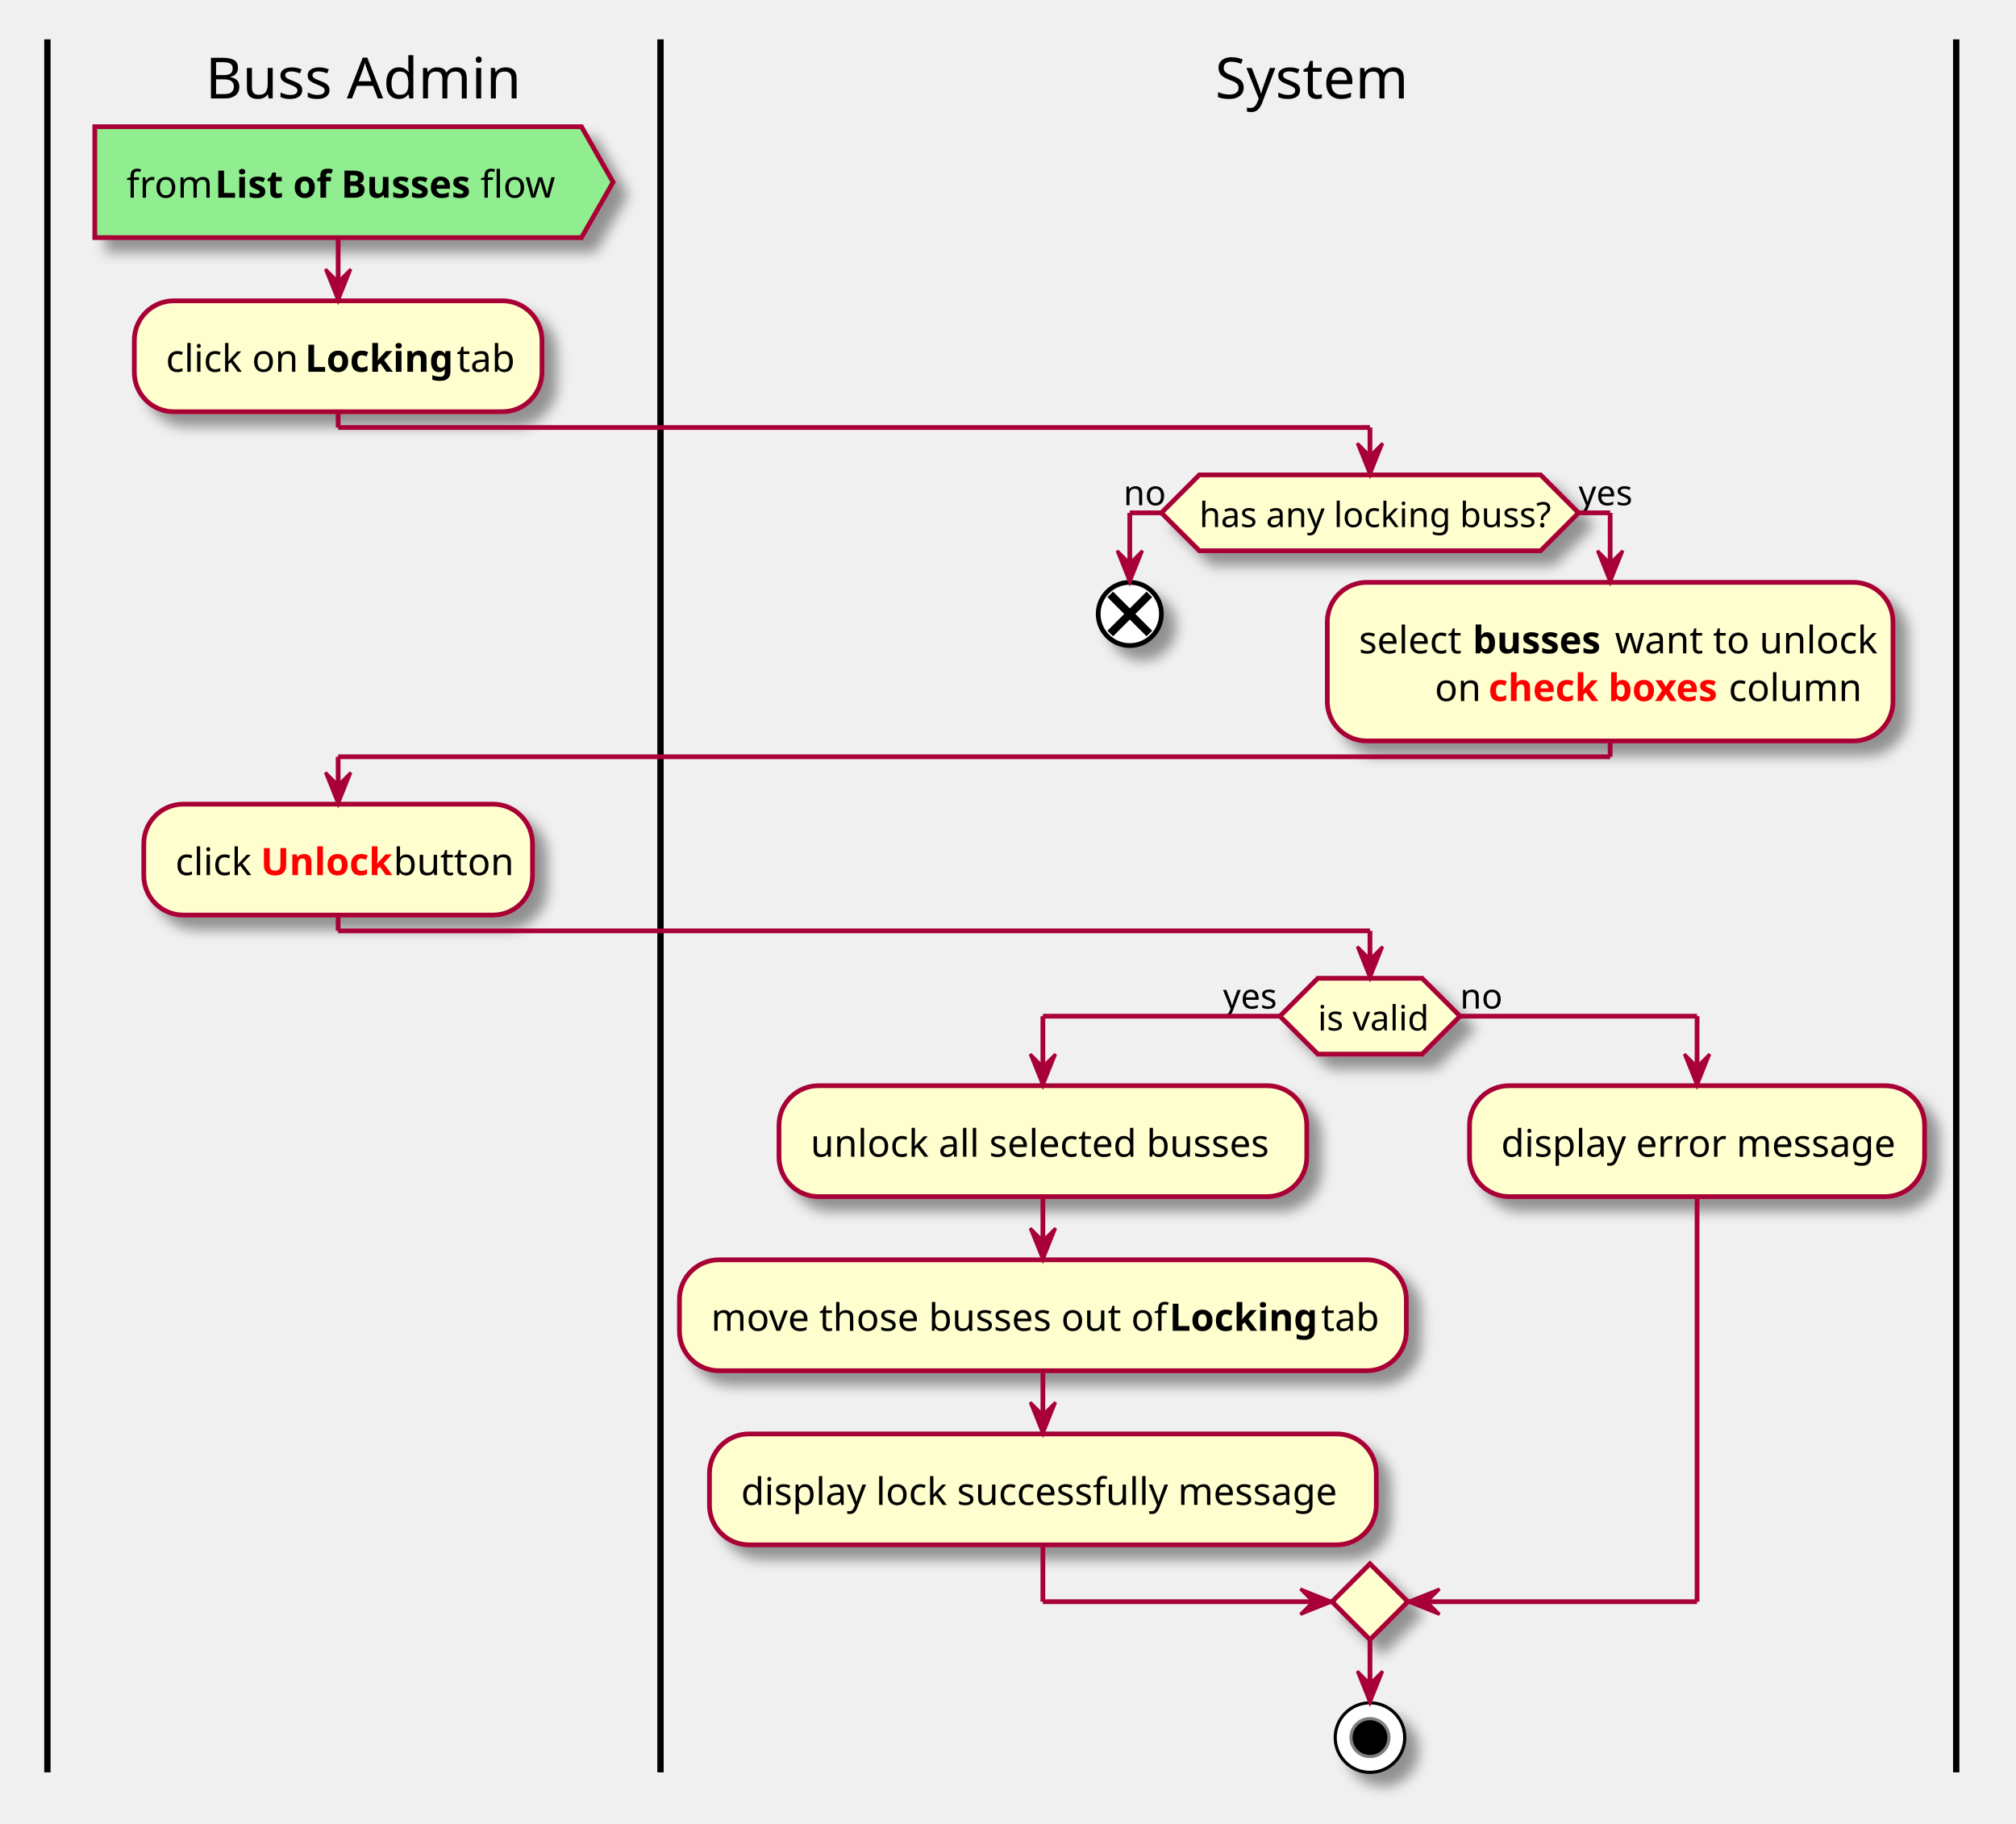
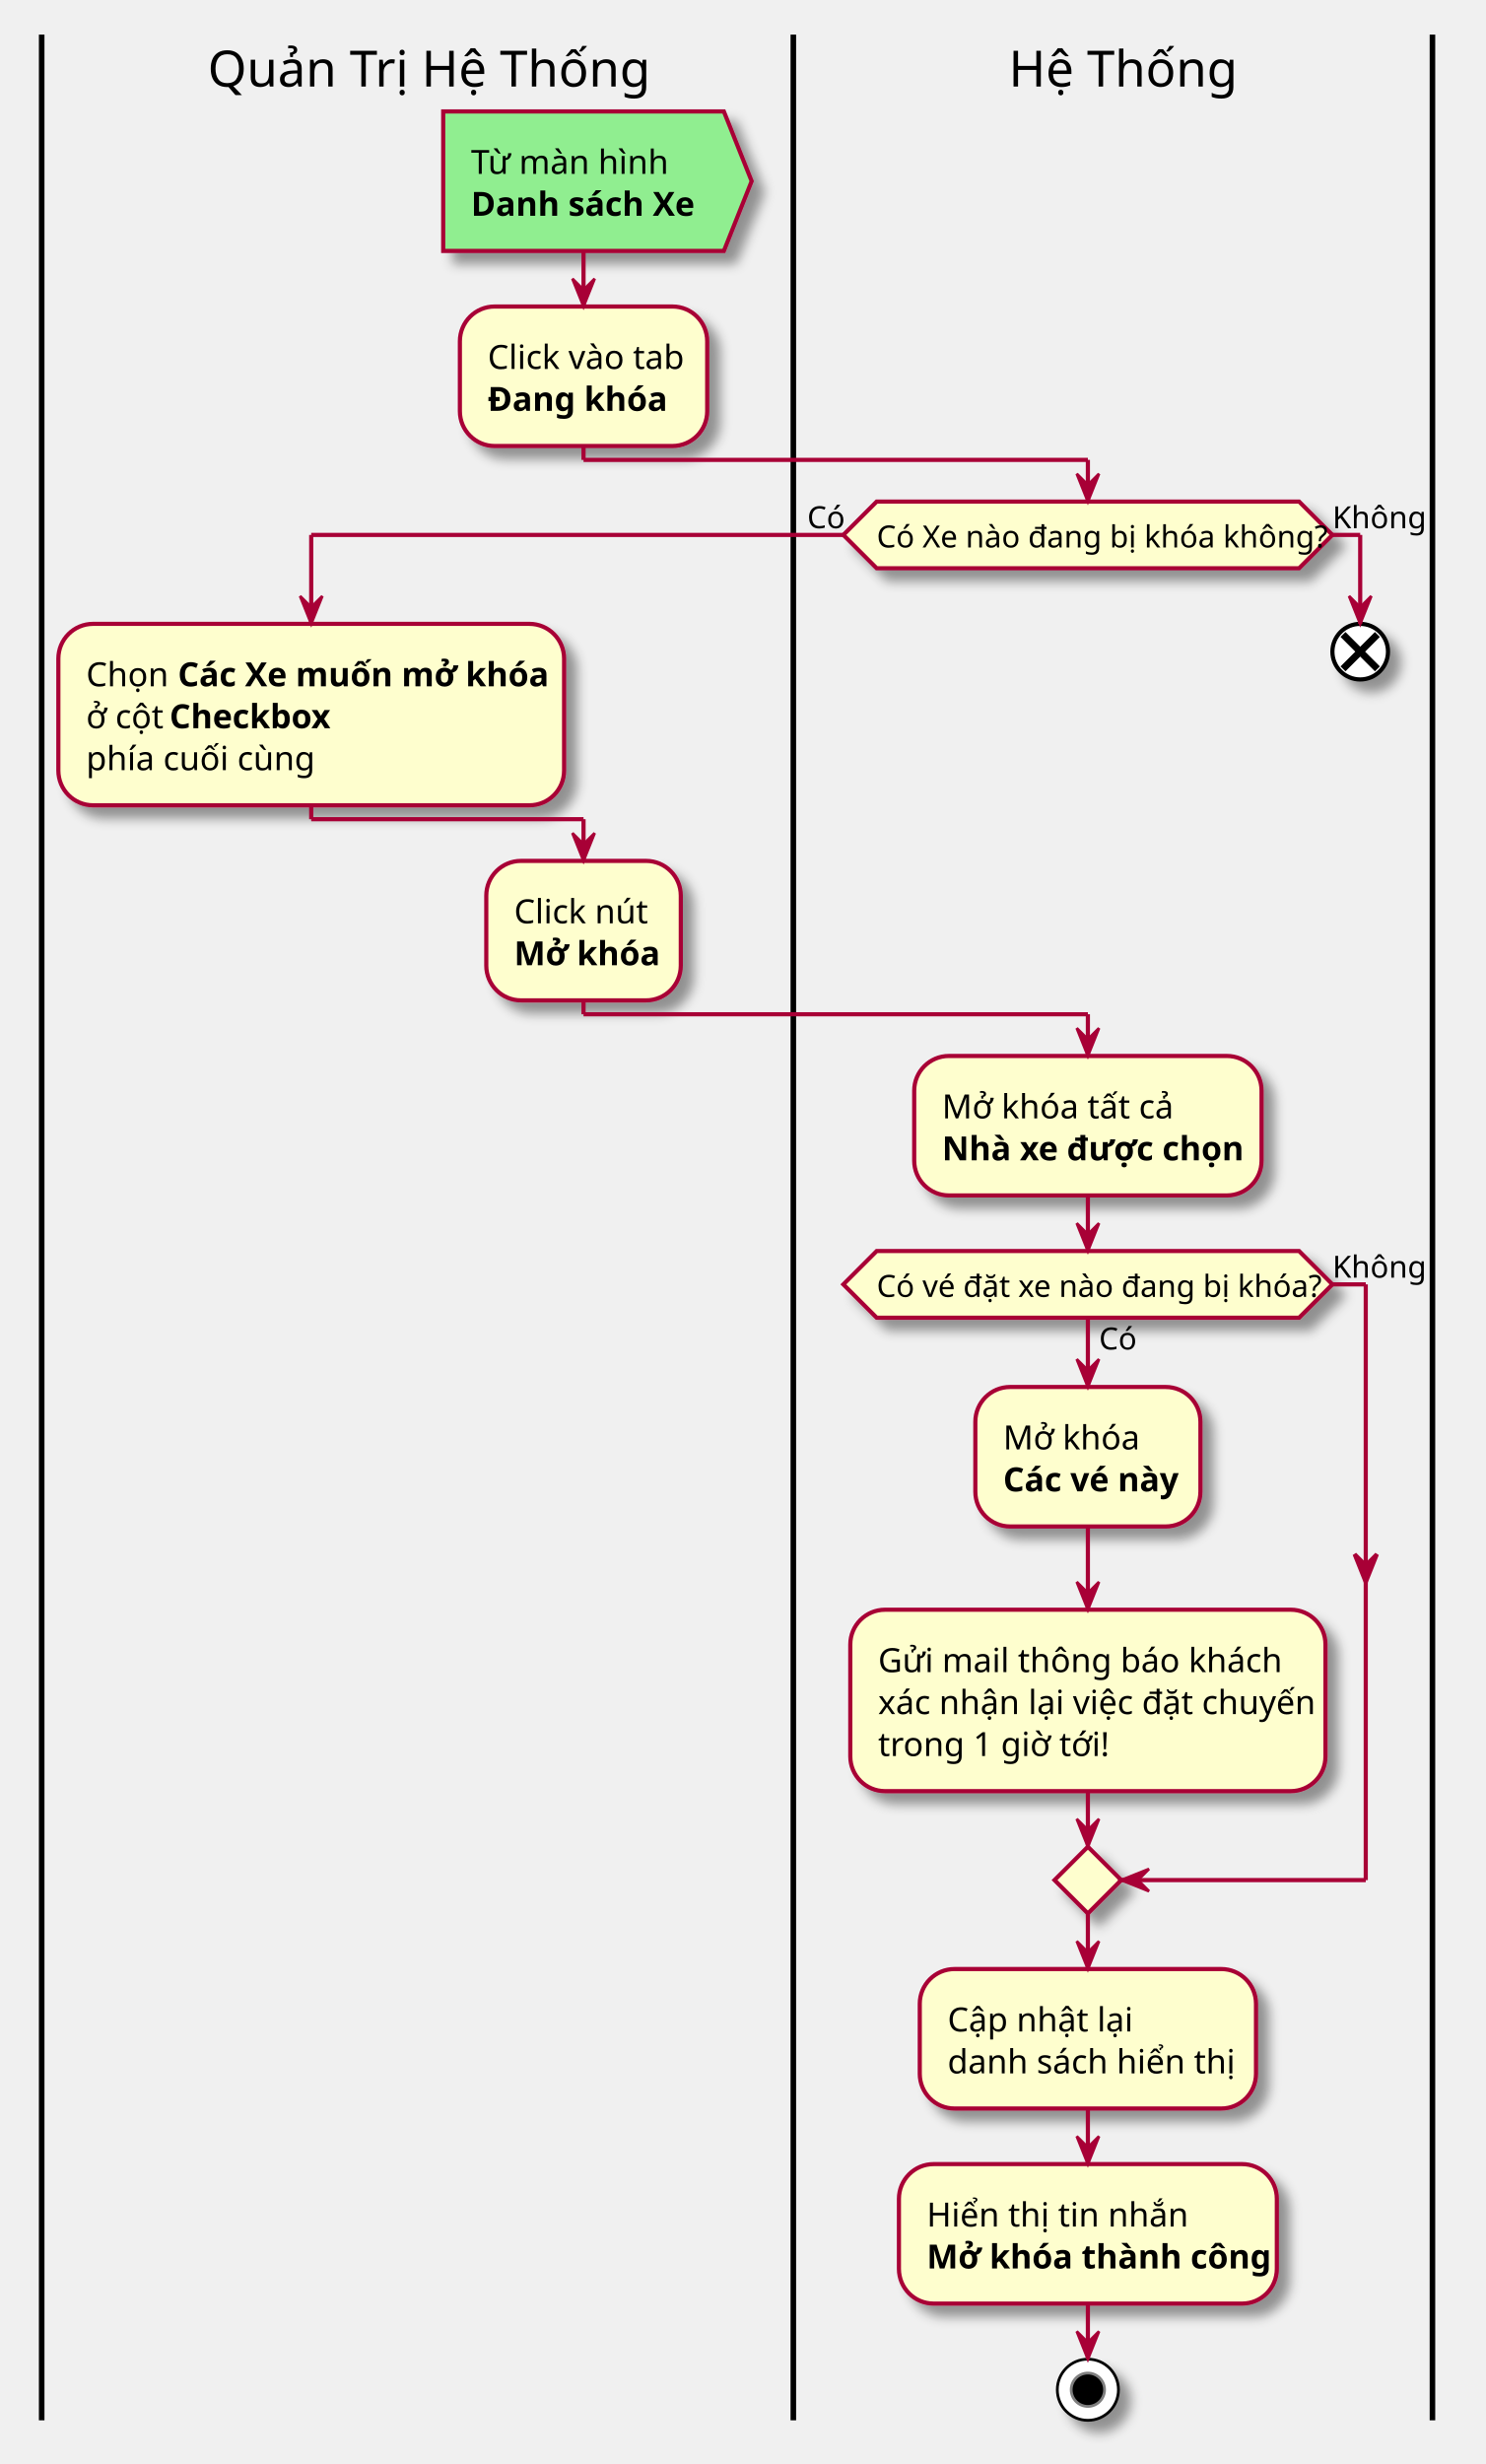
- <svg xmlns="http://www.w3.org/2000/svg" contentScriptType="application/ecmascript" contentStyleType="text/css" height="1202.083px" preserveAspectRatio="none" style="width:1329px;height:1202px;" version="1.1" viewBox="0 0 1329 1202" width="1329.167px" zoomAndPan="magnify">
+ <svg xmlns="http://www.w3.org/2000/svg" contentScriptType="application/ecmascript" contentStyleType="text/css" height="1847.917px" preserveAspectRatio="none" style="width:1114px;height:1847px;" version="1.1" viewBox="0 0 1114 1847" width="1114.583px" zoomAndPan="magnify">
  <defs>
-     <filter height="300%" id="f1k111gtwhyyf9" width="300%" x="-1" y="-1">
+     <filter height="300%" id="f1c9mzi9gjpd2n" width="300%" x="-1" y="-1">
      <feGaussianBlur result="blurOut" stdDeviation="4.167" />
      <feColorMatrix in="blurOut" result="blurOut2" type="matrix" values="0 0 0 0 0 0 0 0 0 0 0 0 0 0 0 0 0 0 .4 0" />
      <feOffset dx="8.333" dy="8.333" in="blurOut2" result="blurOut3" />
      <feBlend in="SourceGraphic" in2="blurOut3" mode="normal" />
    </filter>
  </defs>
  <g>
-     <polygon fill="#90EE90" filter="url(#f1k111gtwhyyf9)" points="62.5,83.533,383.333,83.533,404.167,120.089,383.333,156.645,62.5,156.645" style="stroke:#A80036;stroke-width:3.125;" />
-     <text fill="#000000" font-family="sans-serif" font-size="25" lengthAdjust="spacing" textLength="52.083" x="83.333" y="130.318">from</text>
-     <text fill="#000000" font-family="sans-serif" font-size="25" font-weight="bold" lengthAdjust="spacing" textLength="168.75" x="141.667" y="130.318">List of Busses</text>
-     <text fill="#000000" font-family="sans-serif" font-size="25" lengthAdjust="spacing" textLength="45.833" x="316.667" y="130.318">flow</text>
-     <rect fill="#FEFECE" filter="url(#f1k111gtwhyyf9)" height="73.112" rx="26.042" ry="26.042" style="stroke:#A80036;stroke-width:3.125;" width="268.75" x="88.542" y="198.311" />
-     <text fill="#000000" font-family="sans-serif" font-size="25" lengthAdjust="spacing" textLength="85.417" x="109.375" y="245.097">click on</text>
-     <text fill="#000000" font-family="sans-serif" font-size="25" font-weight="bold" lengthAdjust="spacing" textLength="93.75" x="201.042" y="245.097">Locking</text>
-     <text fill="#000000" font-family="sans-serif" font-size="25" lengthAdjust="spacing" textLength="35.417" x="301.042" y="245.097">tab</text>
-     <rect fill="#FEFECE" filter="url(#f1k111gtwhyyf9)" height="73.112" rx="26.042" ry="26.042" style="stroke:#A80036;stroke-width:3.125;" width="256.25" x="94.792" y="530.147" />
-     <text fill="#000000" font-family="sans-serif" font-size="25" lengthAdjust="spacing" textLength="50" x="115.625" y="576.933">click</text>
-     <text fill="#FF0000" font-family="sans-serif" font-size="25" font-weight="bold" lengthAdjust="spacing" textLength="81.25" x="171.875" y="576.933">Unlock</text>
-     <text fill="#000000" font-family="sans-serif" font-size="25" lengthAdjust="spacing" textLength="70.833" x="259.375" y="576.933">button</text>
-     <line style="stroke:#000000;stroke-width:4.167;" x1="31.25" x2="31.25" y1="25.948" y2="1168.428" />
-     <polygon fill="#FEFECE" filter="url(#f1k111gtwhyyf9)" points="790.625,313.09,1015.625,313.09,1040.625,338.09,1015.625,363.09,790.625,363.09,765.625,338.09,790.625,313.09" style="stroke:#A80036;stroke-width:3.125;" />
-     <text fill="#000000" font-family="sans-serif" font-size="22.917" lengthAdjust="spacing" textLength="225" x="790.625" y="347.467">has any locking buss?</text>
-     <text fill="#000000" font-family="sans-serif" font-size="22.917" lengthAdjust="spacing" textLength="25" x="740.625" y="333.055">no</text>
-     <text fill="#000000" font-family="sans-serif" font-size="22.917" lengthAdjust="spacing" textLength="37.5" x="1040.625" y="333.055">yes</text>
-     <ellipse cx="744.792" cy="404.757" fill="#FFFFFF" filter="url(#f1k111gtwhyyf9)" rx="20.833" ry="20.833" style="stroke:#000000;stroke-width:3.125;" />
-     <line style="stroke:#000000;stroke-width:5.208;" x1="731.902" x2="757.682" y1="391.867" y2="417.647" />
-     <line style="stroke:#000000;stroke-width:5.208;" x1="757.682" x2="731.902" y1="391.867" y2="417.647" />
-     <rect fill="#FEFECE" filter="url(#f1k111gtwhyyf9)" height="104.557" rx="26.042" ry="26.042" style="stroke:#A80036;stroke-width:3.125;" width="372.917" x="875" y="383.923" />
-     <text fill="#000000" font-family="sans-serif" font-size="25" lengthAdjust="spacing" textLength="68.75" x="895.833" y="430.709">select</text>
-     <text fill="#000000" font-family="sans-serif" font-size="25" font-weight="bold" lengthAdjust="spacing" textLength="87.5" x="970.833" y="430.709">busses</text>
-     <text fill="#000000" font-family="sans-serif" font-size="25" lengthAdjust="spacing" textLength="162.5" x="1064.583" y="430.709">want to unlock</text>
-     <text fill="#000000" font-family="sans-serif" font-size="25" lengthAdjust="spacing" textLength="29.167" x="945.833" y="462.154">on</text>
-     <text fill="#FF0000" font-family="sans-serif" font-size="25" font-weight="bold" lengthAdjust="spacing" textLength="152.083" x="981.25" y="462.154">check boxes</text>
-     <text fill="#000000" font-family="sans-serif" font-size="25" lengthAdjust="spacing" textLength="85.417" x="1139.583" y="462.154">column</text>
-     <polygon fill="#FEFECE" filter="url(#f1k111gtwhyyf9)" points="868.75,644.926,937.5,644.926,962.5,669.926,937.5,694.926,868.75,694.926,843.75,669.926,868.75,644.926" style="stroke:#A80036;stroke-width:3.125;" />
-     <text fill="#000000" font-family="sans-serif" font-size="22.917" lengthAdjust="spacing" textLength="68.75" x="868.75" y="679.303">is valid</text>
-     <text fill="#000000" font-family="sans-serif" font-size="22.917" lengthAdjust="spacing" textLength="37.5" x="806.25" y="664.89">yes</text>
-     <text fill="#000000" font-family="sans-serif" font-size="22.917" lengthAdjust="spacing" textLength="25" x="962.5" y="664.89">no</text>
-     <rect fill="#FEFECE" filter="url(#f1k111gtwhyyf9)" height="73.112" rx="26.042" ry="26.042" style="stroke:#A80036;stroke-width:3.125;" width="347.917" x="513.542" y="715.759" />
-     <text fill="#000000" font-family="sans-serif" font-size="25" lengthAdjust="spacing" textLength="306.25" x="534.375" y="762.545">unlock all selected busses</text>
-     <rect fill="#FEFECE" filter="url(#f1k111gtwhyyf9)" height="73.112" rx="26.042" ry="26.042" style="stroke:#A80036;stroke-width:3.125;" width="479.167" x="447.917" y="830.538" />
-     <text fill="#000000" font-family="sans-serif" font-size="25" lengthAdjust="spacing" textLength="295.833" x="468.75" y="877.323">move those busses out of</text>
-     <text fill="#000000" font-family="sans-serif" font-size="25" font-weight="bold" lengthAdjust="spacing" textLength="93.75" x="770.833" y="877.323">Locking</text>
-     <text fill="#000000" font-family="sans-serif" font-size="25" lengthAdjust="spacing" textLength="35.417" x="870.833" y="877.323">tab</text>
-     <rect fill="#FEFECE" filter="url(#f1k111gtwhyyf9)" height="73.112" rx="26.042" ry="26.042" style="stroke:#A80036;stroke-width:3.125;" width="439.583" x="467.708" y="945.317" />
-     <text fill="#000000" font-family="sans-serif" font-size="25" lengthAdjust="spacing" textLength="397.917" x="488.542" y="992.102">display lock successfully message</text>
-     <rect fill="#FEFECE" filter="url(#f1k111gtwhyyf9)" height="73.112" rx="26.042" ry="26.042" style="stroke:#A80036;stroke-width:3.125;" width="300" x="968.75" y="715.759" />
-     <text fill="#000000" font-family="sans-serif" font-size="25" lengthAdjust="spacing" textLength="258.333" x="989.583" y="762.545">display error message</text>
-     <polygon fill="#FEFECE" filter="url(#f1k111gtwhyyf9)" points="903.125,1030.928,928.125,1055.928,903.125,1080.928,878.125,1055.928,903.125,1030.928" style="stroke:#A80036;stroke-width:3.125;" />
-     <ellipse cx="903.125" cy="1145.512" fill="#FFFFFF" filter="url(#f1k111gtwhyyf9)" rx="22.917" ry="22.917" style="stroke:#000000;stroke-width:2.083;" />
-     <ellipse cx="903.125" cy="1145.512" fill="#000000" rx="12.5" ry="12.5" style="stroke:#7F7F7F;stroke-width:2.083;" />
-     <line style="stroke:#000000;stroke-width:4.167;" x1="435.417" x2="435.417" y1="25.948" y2="1168.428" />
-     <line style="stroke:#000000;stroke-width:4.167;" x1="1289.583" x2="1289.583" y1="25.948" y2="1168.428" />
-     <line style="stroke:#A80036;stroke-width:3.125;" x1="222.917" x2="222.917" y1="156.645" y2="198.311" />
-     <polygon fill="#A80036" points="214.583,177.478,222.917,198.311,231.25,177.478,222.917,185.811" style="stroke:#A80036;stroke-width:2.083;" />
-     <line style="stroke:#A80036;stroke-width:3.125;" x1="765.625" x2="744.792" y1="338.09" y2="338.09" />
-     <line style="stroke:#A80036;stroke-width:3.125;" x1="744.792" x2="744.792" y1="338.09" y2="383.923" />
-     <polygon fill="#A80036" points="736.458,363.09,744.792,383.923,753.125,363.09,744.792,371.423" style="stroke:#A80036;stroke-width:2.083;" />
-     <line style="stroke:#A80036;stroke-width:3.125;" x1="1040.625" x2="1061.458" y1="338.09" y2="338.09" />
-     <line style="stroke:#A80036;stroke-width:3.125;" x1="1061.458" x2="1061.458" y1="338.09" y2="383.923" />
-     <polygon fill="#A80036" points="1053.125,363.09,1061.458,383.923,1069.792,363.09,1061.458,371.423" style="stroke:#A80036;stroke-width:2.083;" />
-     <line style="stroke:#A80036;stroke-width:3.125;" x1="1061.458" x2="1061.458" y1="488.481" y2="498.897" />
-     <line style="stroke:#A80036;stroke-width:3.125;" x1="1061.458" x2="222.917" y1="498.897" y2="498.897" />
-     <line style="stroke:#A80036;stroke-width:3.125;" x1="222.917" x2="222.917" y1="498.897" y2="530.147" />
-     <polygon fill="#A80036" points="214.583,509.314,222.917,530.147,231.25,509.314,222.917,517.647" style="stroke:#A80036;stroke-width:2.083;" />
-     <line style="stroke:#A80036;stroke-width:3.125;" x1="687.5" x2="687.5" y1="788.871" y2="830.538" />
-     <polygon fill="#A80036" points="679.167,809.705,687.5,830.538,695.833,809.705,687.5,818.038" style="stroke:#A80036;stroke-width:2.083;" />
-     <line style="stroke:#A80036;stroke-width:3.125;" x1="687.5" x2="687.5" y1="903.65" y2="945.317" />
-     <polygon fill="#A80036" points="679.167,924.483,687.5,945.317,695.833,924.483,687.5,932.817" style="stroke:#A80036;stroke-width:2.083;" />
-     <line style="stroke:#A80036;stroke-width:3.125;" x1="843.75" x2="687.5" y1="669.926" y2="669.926" />
-     <line style="stroke:#A80036;stroke-width:3.125;" x1="687.5" x2="687.5" y1="669.926" y2="715.759" />
-     <polygon fill="#A80036" points="679.167,694.926,687.5,715.759,695.833,694.926,687.5,703.259" style="stroke:#A80036;stroke-width:2.083;" />
-     <line style="stroke:#A80036;stroke-width:3.125;" x1="962.5" x2="1118.75" y1="669.926" y2="669.926" />
-     <line style="stroke:#A80036;stroke-width:3.125;" x1="1118.75" x2="1118.75" y1="669.926" y2="715.759" />
-     <polygon fill="#A80036" points="1110.417,694.926,1118.75,715.759,1127.083,694.926,1118.75,703.259" style="stroke:#A80036;stroke-width:2.083;" />
-     <line style="stroke:#A80036;stroke-width:3.125;" x1="687.5" x2="687.5" y1="1018.428" y2="1055.928" />
-     <line style="stroke:#A80036;stroke-width:3.125;" x1="687.5" x2="878.125" y1="1055.928" y2="1055.928" />
-     <polygon fill="#A80036" points="857.292,1047.595,878.125,1055.928,857.292,1064.262,865.625,1055.928" style="stroke:#A80036;stroke-width:2.083;" />
-     <line style="stroke:#A80036;stroke-width:3.125;" x1="1118.75" x2="1118.75" y1="788.871" y2="1055.928" />
-     <line style="stroke:#A80036;stroke-width:3.125;" x1="1118.75" x2="928.125" y1="1055.928" y2="1055.928" />
-     <polygon fill="#A80036" points="948.958,1047.595,928.125,1055.928,948.958,1064.262,940.625,1055.928" style="stroke:#A80036;stroke-width:2.083;" />
-     <line style="stroke:#A80036;stroke-width:3.125;" x1="903.125" x2="903.125" y1="1080.928" y2="1122.595" />
-     <polygon fill="#A80036" points="894.792,1101.762,903.125,1122.595,911.458,1101.762,903.125,1110.095" style="stroke:#A80036;stroke-width:2.083;" />
-     <line style="stroke:#A80036;stroke-width:3.125;" x1="222.917" x2="222.917" y1="271.423" y2="281.84" />
-     <line style="stroke:#A80036;stroke-width:3.125;" x1="222.917" x2="903.125" y1="281.84" y2="281.84" />
-     <line style="stroke:#A80036;stroke-width:3.125;" x1="903.125" x2="903.125" y1="281.84" y2="313.09" />
-     <polygon fill="#A80036" points="894.792,292.257,903.125,313.09,911.458,292.257,903.125,300.59" style="stroke:#A80036;stroke-width:2.083;" />
-     <line style="stroke:#A80036;stroke-width:3.125;" x1="222.917" x2="222.917" y1="603.259" y2="613.676" />
-     <line style="stroke:#A80036;stroke-width:3.125;" x1="222.917" x2="903.125" y1="613.676" y2="613.676" />
-     <line style="stroke:#A80036;stroke-width:3.125;" x1="903.125" x2="903.125" y1="613.676" y2="644.926" />
-     <polygon fill="#A80036" points="894.792,624.093,903.125,644.926,911.458,624.093,903.125,632.426" style="stroke:#A80036;stroke-width:2.083;" />
-     <text fill="#000000" font-family="sans-serif" font-size="37.5" lengthAdjust="spacing" textLength="195.833" x="135.417" y="64.876">Buss Admin</text>
-     <text fill="#000000" font-family="sans-serif" font-size="37.5" lengthAdjust="spacing" textLength="122.917" x="801.042" y="64.876">System</text>
+     <polygon fill="#90EE90" filter="url(#f1c9mzi9gjpd2n)" points="332.292,83.533,542.708,83.533,563.542,135.811,542.708,188.09,332.292,188.09" style="stroke:#A80036;stroke-width:3.125;" />
+     <text fill="#000000" font-family="sans-serif" font-size="25" lengthAdjust="spacing" textLength="145.833" x="353.125" y="130.318">Từ màn hình</text>
+     <text fill="#000000" font-family="sans-serif" font-size="25" font-weight="bold" lengthAdjust="spacing" textLength="162.5" x="353.125" y="161.763">Danh sách Xe</text>
+     <text fill="#000000" font-family="sans-serif" font-size="25" lengthAdjust="spacing" textLength="0" x="521.875" y="161.763" />
+     <rect fill="#FEFECE" filter="url(#f1c9mzi9gjpd2n)" height="104.557" rx="26.042" ry="26.042" style="stroke:#A80036;stroke-width:3.125;" width="185.417" x="344.792" y="229.757" />
+     <text fill="#000000" font-family="sans-serif" font-size="25" lengthAdjust="spacing" textLength="143.75" x="365.625" y="276.542">Click vào tab</text>
+     <text fill="#000000" font-family="sans-serif" font-size="25" font-weight="bold" lengthAdjust="spacing" textLength="127.083" x="365.625" y="307.988">Đang khóa</text>
+     <rect fill="#FEFECE" filter="url(#f1c9mzi9gjpd2n)" height="136.003" rx="26.042" ry="26.042" style="stroke:#A80036;stroke-width:3.125;" width="379.167" x="43.75" y="467.647" />
+     <text fill="#000000" font-family="sans-serif" font-size="25" lengthAdjust="spacing" textLength="62.5" x="64.583" y="514.433">Chọn</text>
+     <text fill="#000000" font-family="sans-serif" font-size="25" font-weight="bold" lengthAdjust="spacing" textLength="268.75" x="133.333" y="514.433">Các Xe muốn mở khóa</text>
+     <text fill="#000000" font-family="sans-serif" font-size="25" lengthAdjust="spacing" textLength="56.25" x="64.583" y="545.878">ở cột</text>
+     <text fill="#000000" font-family="sans-serif" font-size="25" font-weight="bold" lengthAdjust="spacing" textLength="118.75" x="127.083" y="545.878">Checkbox</text>
+     <text fill="#000000" font-family="sans-serif" font-size="25" lengthAdjust="spacing" textLength="166.667" x="64.583" y="577.323">phía cuối cùng</text>
+     <rect fill="#FEFECE" filter="url(#f1c9mzi9gjpd2n)" height="104.557" rx="26.042" ry="26.042" style="stroke:#A80036;stroke-width:3.125;" width="145.833" x="364.583" y="645.317" />
+     <text fill="#000000" font-family="sans-serif" font-size="25" lengthAdjust="spacing" textLength="97.917" x="385.417" y="692.102">Click nút</text>
+     <text fill="#000000" font-family="sans-serif" font-size="25" font-weight="bold" lengthAdjust="spacing" textLength="104.167" x="385.417" y="723.547">Mở khóa</text>
+     <line style="stroke:#000000;stroke-width:4.167;" x1="31.25" x2="31.25" y1="25.948" y2="1814.254" />
+     <polygon fill="#FEFECE" filter="url(#f1c9mzi9gjpd2n)" points="657.292,375.981,973.958,375.981,998.958,400.981,973.958,425.981,657.292,425.981,632.292,400.981,657.292,375.981" style="stroke:#A80036;stroke-width:3.125;" />
+     <text fill="#000000" font-family="sans-serif" font-size="22.917" lengthAdjust="spacing" textLength="316.667" x="657.292" y="410.358">Có Xe nào đang bị khóa không?</text>
+     <text fill="#000000" font-family="sans-serif" font-size="22.917" lengthAdjust="spacing" textLength="27.083" x="605.208" y="395.945">Có</text>
+     <text fill="#000000" font-family="sans-serif" font-size="22.917" lengthAdjust="spacing" textLength="64.583" x="998.958" y="395.945">Không</text>
+     <ellipse cx="1019.792" cy="488.481" fill="#FFFFFF" filter="url(#f1c9mzi9gjpd2n)" rx="20.833" ry="20.833" style="stroke:#000000;stroke-width:3.125;" />
+     <line style="stroke:#000000;stroke-width:5.208;" x1="1006.902" x2="1032.682" y1="475.591" y2="501.371" />
+     <line style="stroke:#000000;stroke-width:5.208;" x1="1032.682" x2="1006.902" y1="475.591" y2="501.371" />
+     <rect fill="#FEFECE" filter="url(#f1c9mzi9gjpd2n)" height="104.557" rx="26.042" ry="26.042" style="stroke:#A80036;stroke-width:3.125;" width="260.417" x="685.417" y="791.54" />
+     <text fill="#000000" font-family="sans-serif" font-size="25" lengthAdjust="spacing" textLength="164.583" x="706.25" y="838.326">Mở khóa tất cả</text>
+     <text fill="#000000" font-family="sans-serif" font-size="25" font-weight="bold" lengthAdjust="spacing" textLength="218.75" x="706.25" y="869.771">Nhà xe được chọn</text>
+     <rect fill="#FEFECE" filter="url(#f1c9mzi9gjpd2n)" height="104.557" rx="26.042" ry="26.042" style="stroke:#A80036;stroke-width:3.125;" width="168.75" x="731.25" y="1039.677" />
+     <text fill="#000000" font-family="sans-serif" font-size="25" lengthAdjust="spacing" textLength="97.917" x="752.083" y="1086.462">Mở khóa</text>
+     <text fill="#000000" font-family="sans-serif" font-size="25" font-weight="bold" lengthAdjust="spacing" textLength="127.083" x="752.083" y="1117.908">Các vé này</text>
+     <rect fill="#FEFECE" filter="url(#f1c9mzi9gjpd2n)" height="136.003" rx="26.042" ry="26.042" style="stroke:#A80036;stroke-width:3.125;" width="356.25" x="637.5" y="1206.637" />
+     <text fill="#000000" font-family="sans-serif" font-size="25" lengthAdjust="spacing" textLength="293.75" x="658.333" y="1253.422">Gửi mail thông báo khách</text>
+     <text fill="#000000" font-family="sans-serif" font-size="25" lengthAdjust="spacing" textLength="314.583" x="658.333" y="1284.867">xác nhận lại việc đặt chuyến</text>
+     <text fill="#000000" font-family="sans-serif" font-size="25" lengthAdjust="spacing" textLength="164.583" x="658.333" y="1316.313">trong 1 giờ tới!</text>
+     <polygon fill="#FEFECE" filter="url(#f1c9mzi9gjpd2n)" points="657.292,937.764,973.958,937.764,998.958,962.764,973.958,987.764,657.292,987.764,632.292,962.764,657.292,937.764" style="stroke:#A80036;stroke-width:3.125;" />
+     <text fill="#000000" font-family="sans-serif" font-size="22.917" lengthAdjust="spacing" textLength="27.083" x="823.958" y="1011.554">Có</text>
+     <text fill="#000000" font-family="sans-serif" font-size="22.917" lengthAdjust="spacing" textLength="316.667" x="657.292" y="972.141">Có vé đặt xe nào đang bị khóa?</text>
+     <text fill="#000000" font-family="sans-serif" font-size="22.917" lengthAdjust="spacing" textLength="64.583" x="998.958" y="957.729">Không</text>
+     <polygon fill="#FEFECE" filter="url(#f1c9mzi9gjpd2n)" points="815.625,1384.306,840.625,1409.306,815.625,1434.306,790.625,1409.306,815.625,1384.306" style="stroke:#A80036;stroke-width:3.125;" />
+     <rect fill="#FEFECE" filter="url(#f1c9mzi9gjpd2n)" height="104.557" rx="26.042" ry="26.042" style="stroke:#A80036;stroke-width:3.125;" width="252.083" x="689.583" y="1475.973" />
+     <text fill="#000000" font-family="sans-serif" font-size="25" lengthAdjust="spacing" textLength="137.5" x="710.417" y="1522.758">Cập nhật lại</text>
+     <text fill="#000000" font-family="sans-serif" font-size="25" lengthAdjust="spacing" textLength="210.417" x="710.417" y="1554.203">danh sách hiển thị</text>
+     <rect fill="#FEFECE" filter="url(#f1c9mzi9gjpd2n)" height="104.557" rx="26.042" ry="26.042" style="stroke:#A80036;stroke-width:3.125;" width="283.333" x="673.958" y="1622.197" />
+     <text fill="#000000" font-family="sans-serif" font-size="25" lengthAdjust="spacing" textLength="185.417" x="694.792" y="1668.982">Hiển thị tin nhắn</text>
+     <text fill="#000000" font-family="sans-serif" font-size="25" font-weight="bold" lengthAdjust="spacing" textLength="241.667" x="694.792" y="1700.427">Mở khóa thành công</text>
+     <ellipse cx="815.625" cy="1791.337" fill="#FFFFFF" filter="url(#f1c9mzi9gjpd2n)" rx="22.917" ry="22.917" style="stroke:#000000;stroke-width:2.083;" />
+     <ellipse cx="815.625" cy="1791.337" fill="#000000" rx="12.5" ry="12.5" style="stroke:#7F7F7F;stroke-width:2.083;" />
+     <line style="stroke:#000000;stroke-width:4.167;" x1="594.792" x2="594.792" y1="25.948" y2="1814.254" />
+     <line style="stroke:#000000;stroke-width:4.167;" x1="1073.958" x2="1073.958" y1="25.948" y2="1814.254" />
+     <line style="stroke:#A80036;stroke-width:3.125;" x1="437.5" x2="437.5" y1="188.09" y2="229.757" />
+     <polygon fill="#A80036" points="429.167,208.923,437.5,229.757,445.833,208.923,437.5,217.257" style="stroke:#A80036;stroke-width:2.083;" />
+     <line style="stroke:#A80036;stroke-width:3.125;" x1="998.958" x2="1019.792" y1="400.981" y2="400.981" />
+     <line style="stroke:#A80036;stroke-width:3.125;" x1="1019.792" x2="1019.792" y1="400.981" y2="467.647" />
+     <polygon fill="#A80036" points="1011.458,446.814,1019.792,467.647,1028.125,446.814,1019.792,455.147" style="stroke:#A80036;stroke-width:2.083;" />
+     <line style="stroke:#A80036;stroke-width:3.125;" x1="815.625" x2="815.625" y1="1144.234" y2="1206.637" />
+     <polygon fill="#A80036" points="807.292,1185.803,815.625,1206.637,823.958,1185.803,815.625,1194.137" style="stroke:#A80036;stroke-width:2.083;" />
+     <line style="stroke:#A80036;stroke-width:3.125;" x1="815.625" x2="815.625" y1="987.764" y2="1039.677" />
+     <polygon fill="#A80036" points="807.292,1018.844,815.625,1039.677,823.958,1018.844,815.625,1027.177" style="stroke:#A80036;stroke-width:2.083;" />
+     <line style="stroke:#A80036;stroke-width:3.125;" x1="998.958" x2="1023.958" y1="962.764" y2="962.764" />
+     <polygon fill="#A80036" points="1015.625,1165.068,1023.958,1185.901,1032.292,1165.068,1023.958,1173.401" style="stroke:#A80036;stroke-width:3.125;" />
+     <line style="stroke:#A80036;stroke-width:3.125;" x1="1023.958" x2="1023.958" y1="962.764" y2="1409.306" />
+     <line style="stroke:#A80036;stroke-width:3.125;" x1="1023.958" x2="840.625" y1="1409.306" y2="1409.306" />
+     <polygon fill="#A80036" points="861.458,1400.973,840.625,1409.306,861.458,1417.639,853.125,1409.306" style="stroke:#A80036;stroke-width:2.083;" />
+     <line style="stroke:#A80036;stroke-width:3.125;" x1="815.625" x2="815.625" y1="1342.639" y2="1384.306" />
+     <polygon fill="#A80036" points="807.292,1363.473,815.625,1384.306,823.958,1363.473,815.625,1371.806" style="stroke:#A80036;stroke-width:2.083;" />
+     <line style="stroke:#A80036;stroke-width:3.125;" x1="815.625" x2="815.625" y1="896.098" y2="937.764" />
+     <polygon fill="#A80036" points="807.292,916.931,815.625,937.764,823.958,916.931,815.625,925.264" style="stroke:#A80036;stroke-width:2.083;" />
+     <line style="stroke:#A80036;stroke-width:3.125;" x1="815.625" x2="815.625" y1="1434.306" y2="1475.973" />
+     <polygon fill="#A80036" points="807.292,1455.139,815.625,1475.973,823.958,1455.139,815.625,1463.473" style="stroke:#A80036;stroke-width:2.083;" />
+     <line style="stroke:#A80036;stroke-width:3.125;" x1="815.625" x2="815.625" y1="1580.53" y2="1622.197" />
+     <polygon fill="#A80036" points="807.292,1601.363,815.625,1622.197,823.958,1601.363,815.625,1609.697" style="stroke:#A80036;stroke-width:2.083;" />
+     <line style="stroke:#A80036;stroke-width:3.125;" x1="815.625" x2="815.625" y1="1726.754" y2="1768.42" />
+     <polygon fill="#A80036" points="807.292,1747.587,815.625,1768.42,823.958,1747.587,815.625,1755.92" style="stroke:#A80036;stroke-width:2.083;" />
+     <line style="stroke:#A80036;stroke-width:3.125;" x1="632.292" x2="233.333" y1="400.981" y2="400.981" />
+     <line style="stroke:#A80036;stroke-width:3.125;" x1="233.333" x2="233.333" y1="400.981" y2="467.647" />
+     <polygon fill="#A80036" points="225,446.814,233.333,467.647,241.667,446.814,233.333,455.147" style="stroke:#A80036;stroke-width:2.083;" />
+     <line style="stroke:#A80036;stroke-width:3.125;" x1="233.333" x2="233.333" y1="603.65" y2="614.067" />
+     <line style="stroke:#A80036;stroke-width:3.125;" x1="233.333" x2="437.5" y1="614.067" y2="614.067" />
+     <line style="stroke:#A80036;stroke-width:3.125;" x1="437.5" x2="437.5" y1="614.067" y2="645.317" />
+     <polygon fill="#A80036" points="429.167,624.483,437.5,645.317,445.833,624.483,437.5,632.817" style="stroke:#A80036;stroke-width:2.083;" />
+     <line style="stroke:#A80036;stroke-width:3.125;" x1="437.5" x2="437.5" y1="334.314" y2="344.731" />
+     <line style="stroke:#A80036;stroke-width:3.125;" x1="437.5" x2="815.625" y1="344.731" y2="344.731" />
+     <line style="stroke:#A80036;stroke-width:3.125;" x1="815.625" x2="815.625" y1="344.731" y2="375.981" />
+     <polygon fill="#A80036" points="807.292,355.147,815.625,375.981,823.958,355.147,815.625,363.481" style="stroke:#A80036;stroke-width:2.083;" />
+     <line style="stroke:#A80036;stroke-width:3.125;" x1="437.5" x2="437.5" y1="749.874" y2="760.29" />
+     <line style="stroke:#A80036;stroke-width:3.125;" x1="437.5" x2="815.625" y1="760.29" y2="760.29" />
+     <line style="stroke:#A80036;stroke-width:3.125;" x1="815.625" x2="815.625" y1="760.29" y2="791.54" />
+     <polygon fill="#A80036" points="807.292,770.707,815.625,791.54,823.958,770.707,815.625,779.04" style="stroke:#A80036;stroke-width:2.083;" />
+     <text fill="#000000" font-family="sans-serif" font-size="37.5" lengthAdjust="spacing" textLength="325" x="155.729" y="64.876">Quản Trị Hệ Thống</text>
+     <text fill="#000000" font-family="sans-serif" font-size="37.5" lengthAdjust="spacing" textLength="166.667" x="756.25" y="64.876">Hệ Thống</text>
  </g>
</svg>
